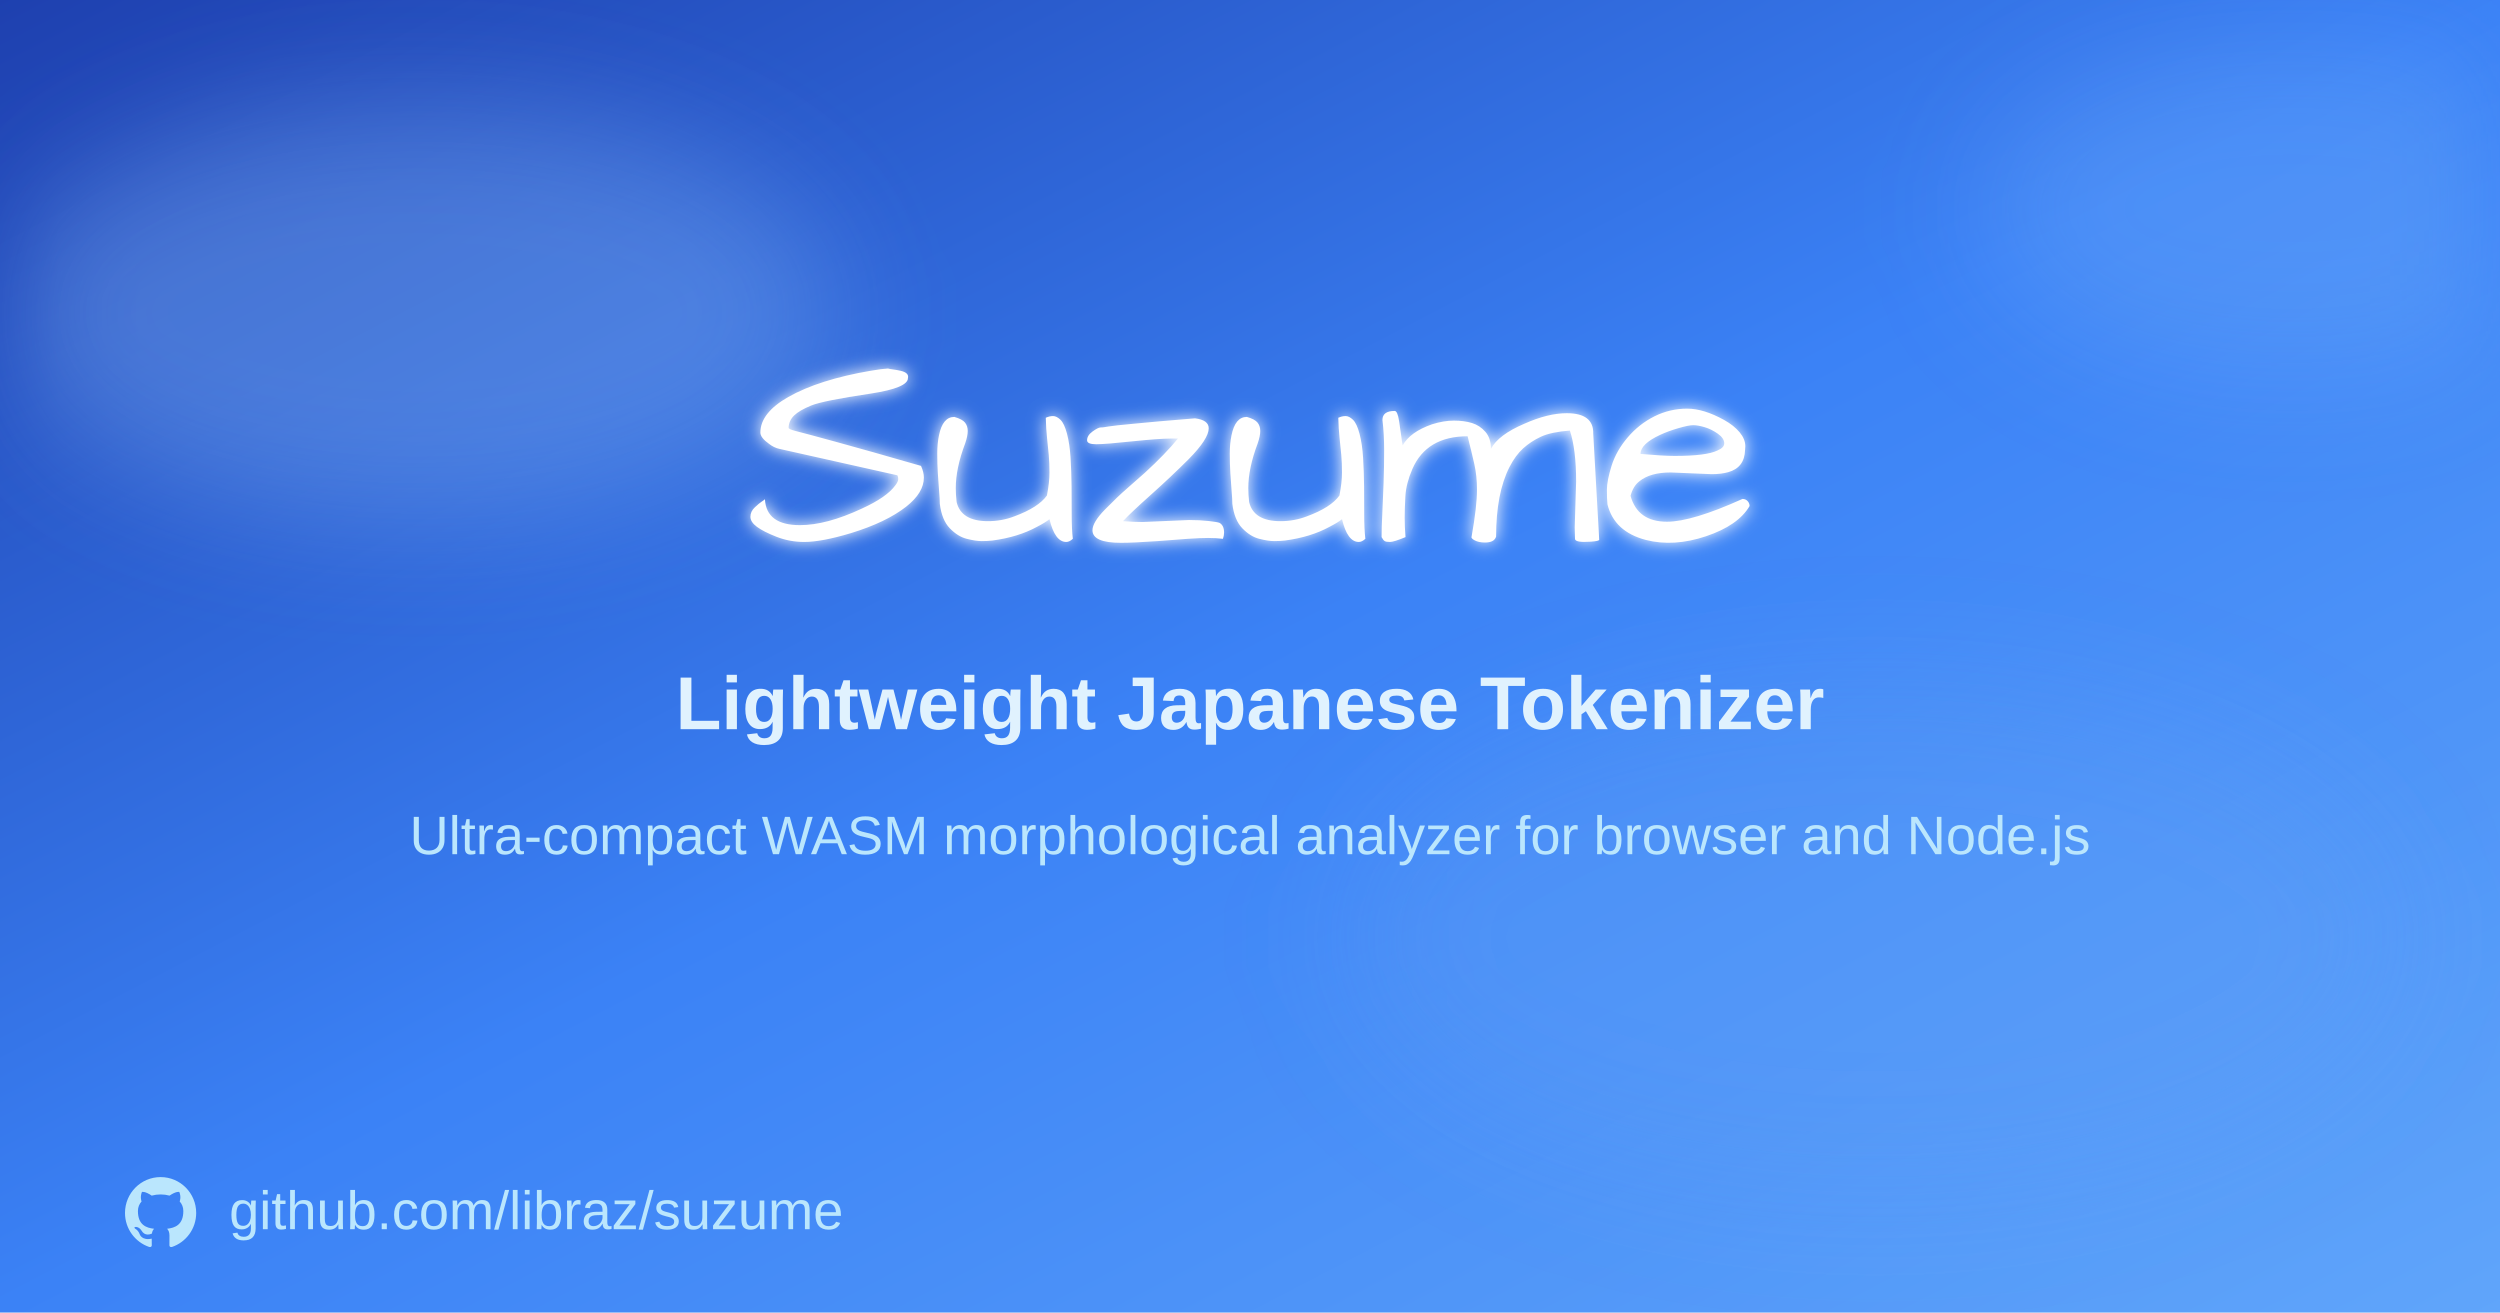
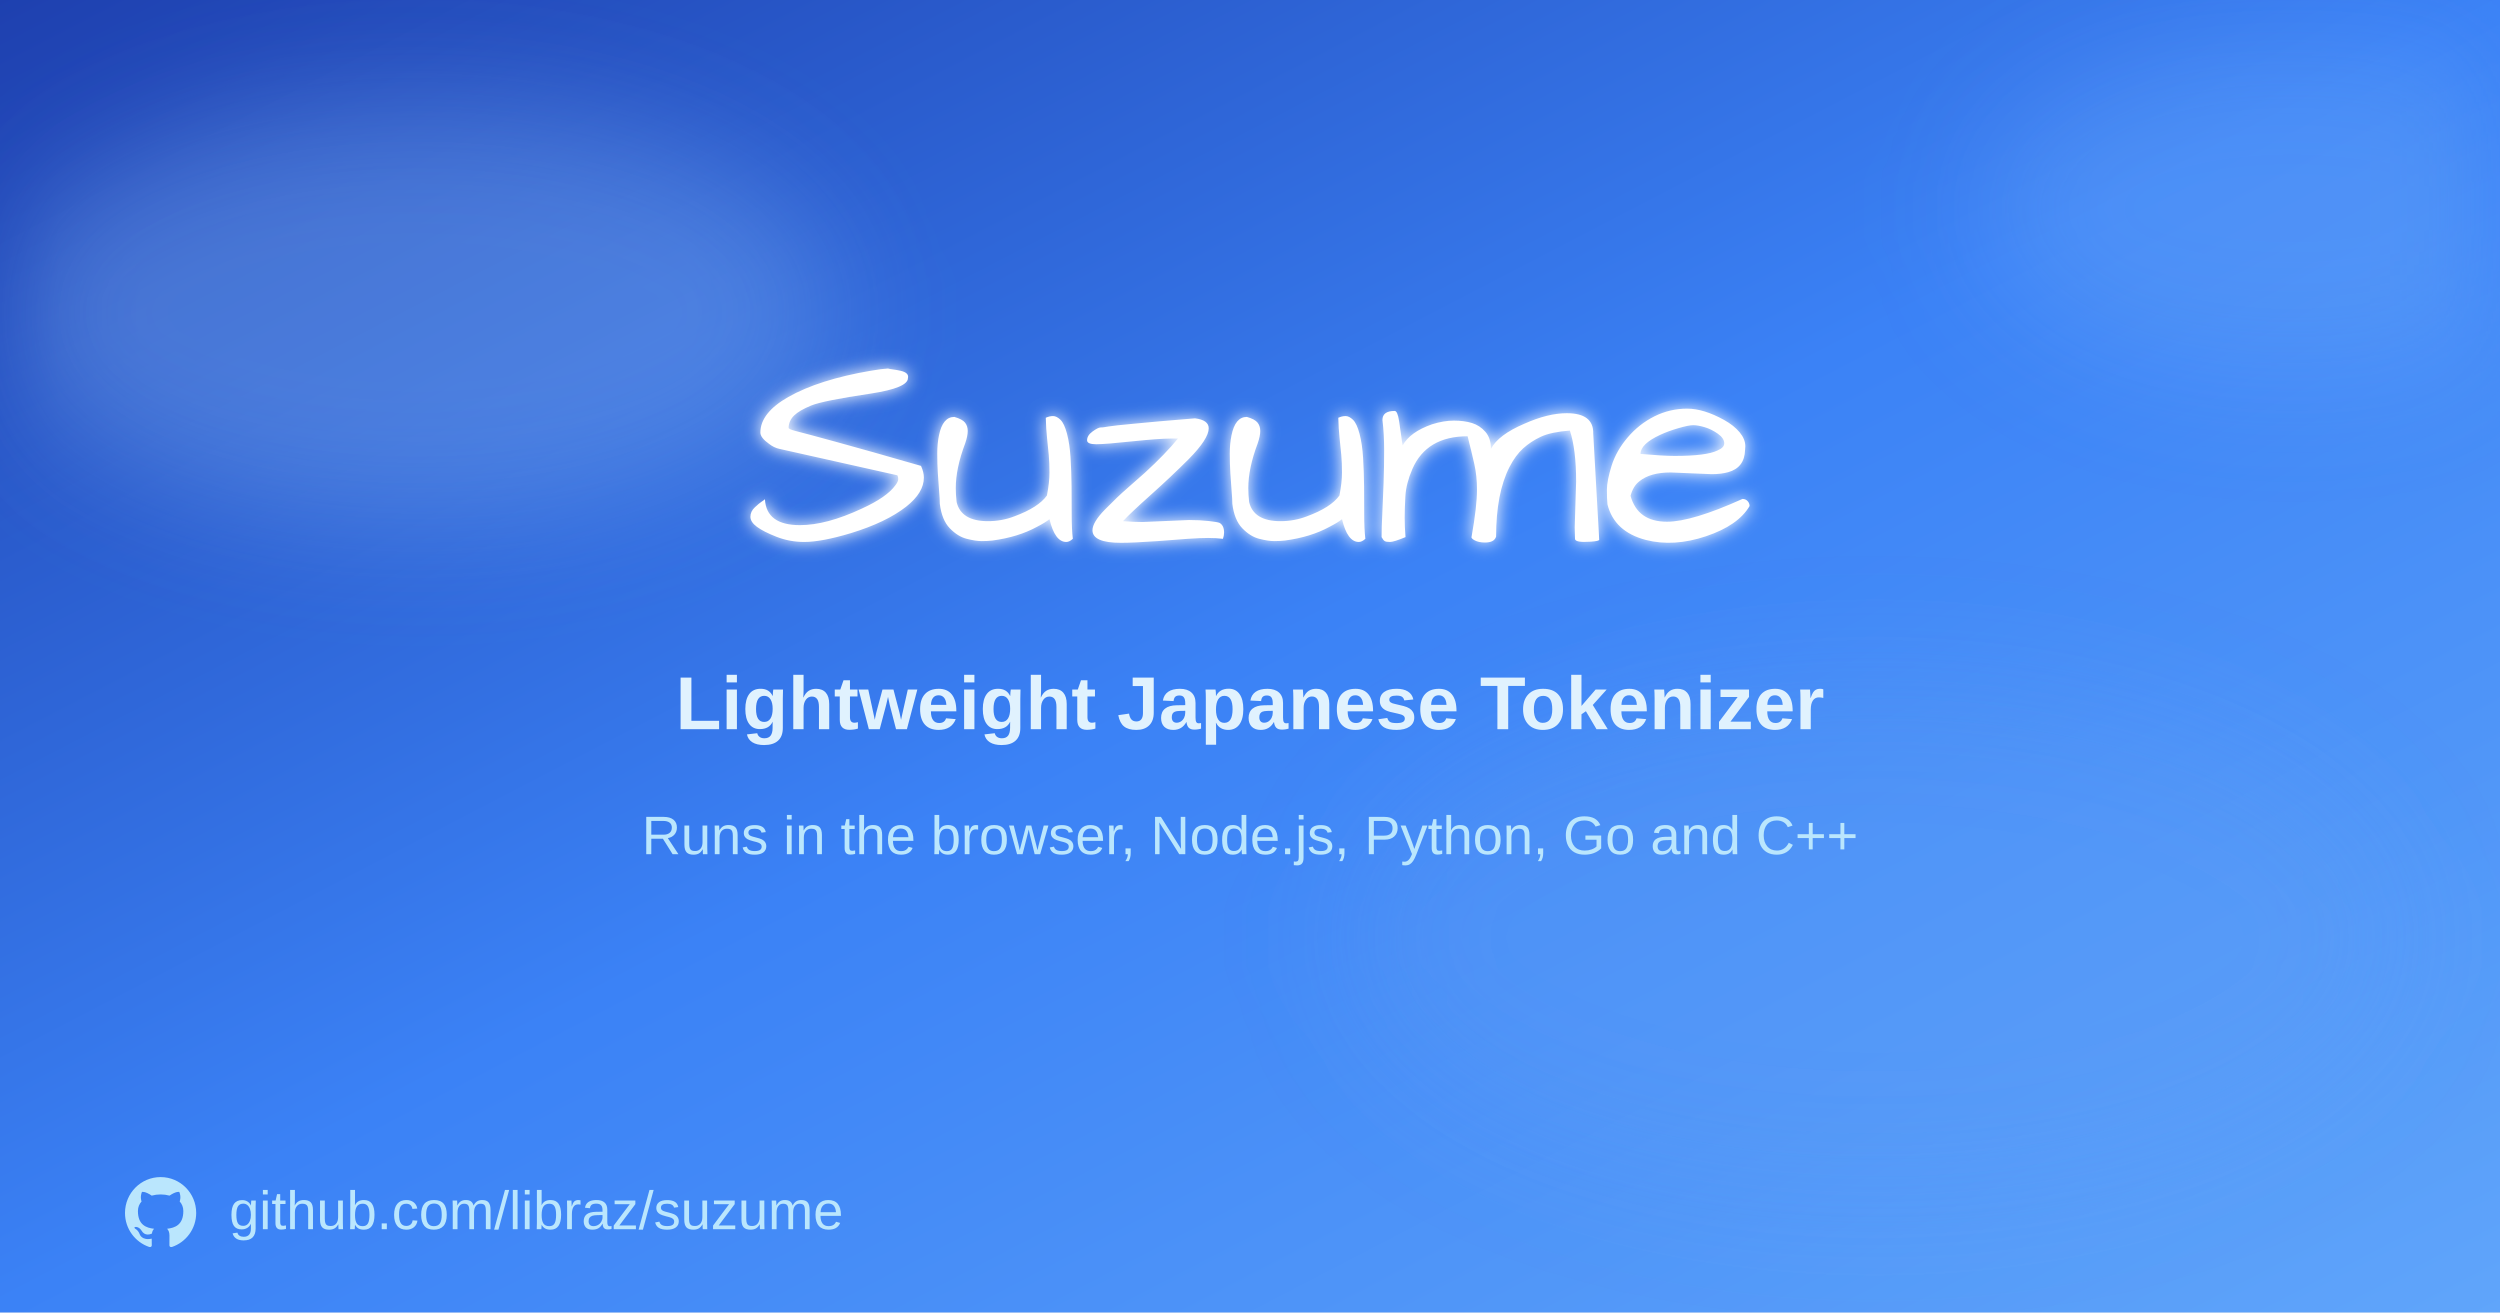
<svg xmlns="http://www.w3.org/2000/svg" width="1200" height="630">
  <defs>
    <linearGradient id="bg" x1="0%" y1="0%" x2="100%" y2="100%">
      <stop offset="0%" style="stop-color:#1e40af" />
      <stop offset="50%" style="stop-color:#3b82f6" />
      <stop offset="100%" style="stop-color:#60a5fa" />
    </linearGradient>
    <filter id="cloudGlow" x="-50%" y="-50%" width="200%" height="200%">
      <feGaussianBlur stdDeviation="30" result="blur" />
      <feMerge>
        <feMergeNode in="blur" />
      </feMerge>
    </filter>
    <filter id="glow" x="-50%" y="-50%" width="200%" height="200%">
      <feGaussianBlur stdDeviation="4" result="coloredBlur" />
      <feMerge>
        <feMergeNode in="coloredBlur" />
        <feMergeNode in="SourceGraphic" />
      </feMerge>
    </filter>
  </defs>
  <rect width="1200" height="630" fill="url(#bg)" />
  <ellipse cx="200" cy="150" rx="200" ry="100" fill="rgba(147, 197, 253, 0.3)" filter="url(#cloudGlow)" />
  <ellipse cx="900" cy="450" rx="250" ry="120" fill="rgba(96, 165, 250, 0.25)" filter="url(#cloudGlow)" />
  <ellipse cx="1100" cy="100" rx="150" ry="80" fill="rgba(147, 197, 253, 0.2)" filter="url(#cloudGlow)" />
  <path d="M360.20 248.04Q360.20 245.51 362.31 243.53Q364.43 241.54 365.60 240.79Q366.76 240.04 367.17 239.63L367.17 239.63Q367.85 252.07 383.98 252.07L383.98 252.07Q396.70 252.07 413.65 244.14L413.65 244.14Q425.68 238.67 429.79 232.93L429.79 232.93Q431.15 231.15 431.15 229.99Q431.15 228.83 430.74 228.14L430.74 228.14L374.00 215.43Q371.54 214.88 369.22 213.11L369.22 213.11Q364.98 210.10 364.98 207.64L364.98 207.64Q364.98 198.20 378.38 190.55L378.38 190.55Q393.14 182.21 417.89 177.97L417.89 177.97Q423.50 177.01 426.23 176.88L426.23 176.88Q427.05 177.15 428.76 177.35Q430.47 177.56 432.25 177.97L432.25 177.97Q436.48 178.93 435.80 181.52L435.80 181.52Q435.80 186.17 418.03 188.91L418.03 188.91Q395.06 192.32 389.38 194.65Q383.71 196.97 381.18 199.43Q378.65 201.89 378.52 205.31L378.52 205.31Q378.52 206.00 381.66 206.82Q384.80 207.64 389.18 208.80Q393.55 209.96 400.53 211.88L400.53 211.88Q417.48 216.52 442.09 223.63L442.09 223.63Q443.46 226.64 443.46 229.24L443.46 229.24Q443.46 236.48 434.98 243.18L434.98 243.18Q425.41 250.70 408.46 255.90L408.46 255.90Q394.38 260.14 386.04 260.14L386.04 260.14Q379.06 260.14 372.77 257.68Q366.48 255.21 363.34 252.89Q360.20 250.57 360.20 248.04ZM451.11 241.82L451.11 241.82Q451.11 239.63 450.77 235.73Q450.43 231.84 450.16 227.19Q449.88 222.54 449.88 217.75Q449.88 212.97 450.70 209.00L450.70 209.00Q452.48 200.12 458.09 200.12L458.09 200.12Q461.91 201.21 463.21 202.85Q464.51 204.49 464.51 206.88Q464.51 209.28 463.28 212.83L463.28 212.83Q458.77 224.73 458.77 234.30L458.77 234.30Q458.77 237.44 459.18 241.00L459.18 241.00Q461.37 250.16 474.22 250.16L474.22 250.16Q480.92 250.16 486.93 247.83L486.93 247.83Q498.42 243.59 502.52 237.85L502.52 237.85Q503.75 231.56 503.75 226.85Q503.75 222.13 503.41 218.44Q503.07 214.75 502.59 210.30Q502.11 205.86 501.97 200.53L501.97 200.53Q503.75 199.71 505.46 199.71Q507.17 199.71 509.01 201.48Q510.86 203.26 512.16 208.18Q513.46 213.11 513.87 219.74Q514.28 226.37 514.35 233.48Q514.41 240.59 514.41 247.22Q514.41 253.85 514.96 258.63L514.96 258.63Q513.32 260.14 511.82 260.14L511.82 260.14Q506.35 260.14 503.75 249.20L503.75 249.20Q501.97 250.70 497.73 252.89L497.73 252.89Q488.71 257.81 476.41 259.45L476.41 259.45Q474.08 259.73 471.21 259.73Q468.34 259.73 464.03 258.63Q459.73 257.54 455.90 253.57Q452.07 249.61 451.11 241.82ZM538.07 260.55L538.07 260.55Q524.39 260.55 524.39 254.53L524.39 254.53Q524.39 250.70 530.41 244.55Q536.43 238.40 540.94 234.50Q545.45 230.61 549.55 226.91L549.55 226.91Q559.26 218.03 565.41 210.51L565.41 210.51Q564.18 210.51 561.72 210.51Q559.26 210.51 554.54 210.85Q549.82 211.19 544.63 211.74L544.63 211.74Q530.55 213.24 526.17 213.24Q521.80 213.24 521.80 211.33L521.80 211.33Q521.80 209.00 524.46 207.09Q527.13 205.18 528.29 205.18Q529.45 205.18 530.07 205.04Q530.68 204.90 532.19 204.70Q533.69 204.49 536.49 204.15Q539.30 203.81 544.08 203.40L544.08 203.40Q553.52 202.44 573.61 200.80L573.61 200.80Q580.18 201.62 580.18 205.59L580.18 205.59Q580.18 210.64 570.61 220.35L570.61 220.35Q562.13 228.83 552.49 237.44Q542.85 246.05 539.02 250.16L539.02 250.16Q544.36 250.57 548.32 250.57L548.32 250.57L570.74 249.61Q575.94 249.61 580.18 250.09Q584.41 250.57 585.37 250.98L585.37 250.98Q587.56 252.21 587.56 255.63L587.56 255.63Q587.56 256.99 587.01 258.63L587.01 258.63Q583.59 258.22 579.90 258.22Q576.21 258.22 570.20 258.63Q564.18 259.04 555.70 259.73L555.70 259.73Q544.08 260.55 538.07 260.55ZM591.52 241.82L591.52 241.82Q591.52 239.63 591.18 235.73Q590.84 231.84 590.57 227.19Q590.29 222.54 590.29 217.75Q590.29 212.97 591.11 209.00L591.11 209.00Q592.89 200.12 598.50 200.12L598.50 200.12Q602.32 201.21 603.62 202.85Q604.92 204.49 604.92 206.88Q604.92 209.28 603.69 212.83L603.69 212.83Q599.18 224.73 599.18 234.30L599.18 234.30Q599.18 237.44 599.59 241.00L599.59 241.00Q601.78 250.16 614.63 250.16L614.63 250.16Q621.33 250.16 627.34 247.83L627.34 247.83Q638.83 243.59 642.93 237.85L642.93 237.85Q644.16 231.56 644.16 226.85Q644.16 222.13 643.82 218.44Q643.48 214.75 643.00 210.30Q642.52 205.86 642.38 200.53L642.38 200.53Q644.16 199.71 645.87 199.71Q647.58 199.71 649.42 201.48Q651.27 203.26 652.57 208.18Q653.87 213.11 654.28 219.74Q654.69 226.37 654.76 233.48Q654.82 240.59 654.82 247.22Q654.82 253.85 655.37 258.63L655.37 258.63Q653.73 260.14 652.23 260.14L652.23 260.14Q646.76 260.14 644.16 249.20L644.16 249.20Q642.38 250.70 638.14 252.89L638.14 252.89Q629.12 257.81 616.82 259.45L616.82 259.45Q614.49 259.73 611.62 259.73Q608.75 259.73 604.44 258.63Q600.14 257.54 596.31 253.57Q592.48 249.61 591.52 241.82ZM674.65 257.81L674.65 257.81Q669.04 260.14 667.20 260.14Q665.35 260.14 664.67 259.73Q663.98 259.32 663.16 257.81L663.16 257.81Q663.16 253.30 663.51 246.46Q663.85 239.63 664.12 231.84Q664.39 224.04 664.39 216.11Q664.39 208.18 663.57 201.62L663.57 201.62Q663.57 197.25 669.45 197.25L669.45 197.25Q670.82 197.25 671.57 202.17Q672.32 207.09 672.67 209.82Q673.01 212.56 673.28 213.79L673.28 213.79Q676.84 207.36 687.36 203.67L687.36 203.67Q692.97 201.89 697.89 201.89Q702.81 201.89 706.57 203.06Q710.33 204.22 713.00 207.29Q715.66 210.37 715.66 215.43L715.66 215.43Q719.22 208.73 731.66 203.40L731.66 203.40Q743.01 198.34 752.03 198.34L752.03 198.34Q765.02 198.34 764.75 208.18L764.75 208.18L767.62 259.04Q767.62 259.73 763.65 260L763.65 260Q756.00 260.55 756.00 258.63L756.00 258.63Q755.86 255.90 755.86 253.16L755.86 253.16L756.54 231.15Q756.54 215.70 753.54 206.68L753.54 206.68Q744.51 207.36 739.66 209.62Q734.80 211.88 731.11 215.22Q727.42 218.57 724.55 224.18L724.55 224.18Q718.13 236.76 718.13 257.54L718.13 257.54Q717.30 260.41 712.79 260.41L712.79 260.41Q709.79 260.41 707.87 259.38Q705.96 258.36 706.37 257.54L706.37 257.54Q708.96 243.05 708.96 234.98L708.96 234.98Q708.96 228.55 707.67 222.74Q706.37 216.93 704.45 209.41L704.45 209.41Q684.77 209.41 677.93 225.14L677.93 225.14Q674.92 232.11 674.58 238.19Q674.24 244.28 674.24 248.58Q674.24 252.89 674.65 257.81ZM800.16 250.43L800.16 250.43Q812.19 250.43 836.39 239.49L836.39 239.49Q837.89 239.49 838.85 240.52Q839.80 241.54 839.80 242.91L839.80 242.91Q834.34 252.21 818.89 257.40Q803.44 262.60 790.04 259.18L790.04 259.18Q774.86 255.21 771.58 242.09L771.58 242.09Q771.31 239.49 771.31 235.12Q771.31 230.74 773.56 223.56Q775.82 216.39 781.29 209.96Q786.76 203.54 794.14 199.84Q801.52 196.15 809.86 196.15L809.86 196.15Q817.79 196.15 827.64 201.62L827.64 201.62Q832.29 204.22 835.02 207.50Q837.75 210.78 837.75 214.20L837.75 214.20Q837.75 215.16 837.62 216.11L837.62 216.11Q837.34 224.45 829.55 226.64L829.55 226.64Q826.13 227.60 821.62 227.60L821.62 227.60L801.93 226.78Q792.09 226.78 786.89 231.02L786.89 231.02Q783.89 233.34 782.66 237.99L782.66 237.99Q786.07 250.43 800.16 250.43ZM824.56 208.18Q821.48 206.00 818.20 205.04Q814.92 204.08 812.73 204.08Q810.55 204.08 805.63 205.52Q800.70 206.95 796.88 208.73L796.88 208.73Q787.44 213.11 787.44 217.89L787.44 217.89Q798.38 218.85 803.85 218.85L803.85 218.85Q819.02 218.85 824.36 216.25L824.36 216.25Q827.64 214.88 827.64 212.83L827.64 212.83Q827.64 210.37 824.56 208.18Z" fill="white" filter="url(#glow)" />
  <text x="600" y="350" text-anchor="middle" font-family="Arial, sans-serif" font-size="36" font-weight="bold" fill="#e0f2fe">Lightweight Japanese Tokenizer</text>
-   <text x="600" y="410" text-anchor="middle" font-family="Arial, sans-serif" font-size="26" font-weight="normal" fill="#bae6fd">Ultra-compact WASM morphological analyzer for browser and Node.js</text>
+   <text x="600" y="410" text-anchor="middle" font-family="Arial, sans-serif" font-size="26" font-weight="normal" fill="#bae6fd">Runs in the browser, Node.js, Python, Go and C++</text>
  <g transform="translate(60, 565) scale(0.35)">
    <path fill-rule="evenodd" clip-rule="evenodd" d="M48.854 0C21.839 0 0 22 0 49.217c0 21.756 13.993 40.172 33.405 46.69 2.427.49 3.316-1.059 3.316-2.362 0-1.141-.08-5.052-.08-9.127-13.59 2.934-16.42-5.867-16.42-5.867-2.184-5.704-5.42-7.17-5.42-7.17-4.448-3.015.324-3.015.324-3.015 4.934.326 7.523 5.052 7.523 5.052 4.367 7.496 11.404 5.378 14.235 4.074.404-3.178 1.699-5.378 3.074-6.6-10.839-1.141-22.243-5.378-22.243-24.283 0-5.378 1.94-9.778 5.014-13.2-.485-1.222-2.184-6.275.486-13.038 0 0 4.125-1.304 13.426 5.052a46.97 46.97 0 0 1 12.214-1.63c4.125 0 8.33.571 12.213 1.63 9.302-6.356 13.427-5.052 13.427-5.052 2.67 6.763.97 11.816.485 13.038 3.155 3.422 5.015 7.822 5.015 13.2 0 18.905-11.404 23.06-22.324 24.283 1.78 1.548 3.316 4.481 3.316 9.126 0 6.6-.08 11.897-.08 13.526 0 1.304.89 2.853 3.316 2.364 19.412-6.52 33.405-24.935 33.405-46.691C97.707 22 75.788 0 48.854 0z" fill="#bae6fd" />
  </g>
  <text x="110" y="590" font-family="Arial, sans-serif" font-size="26" font-weight="normal" fill="#bae6fd">github.com/libraz/suzume</text>
</svg>
